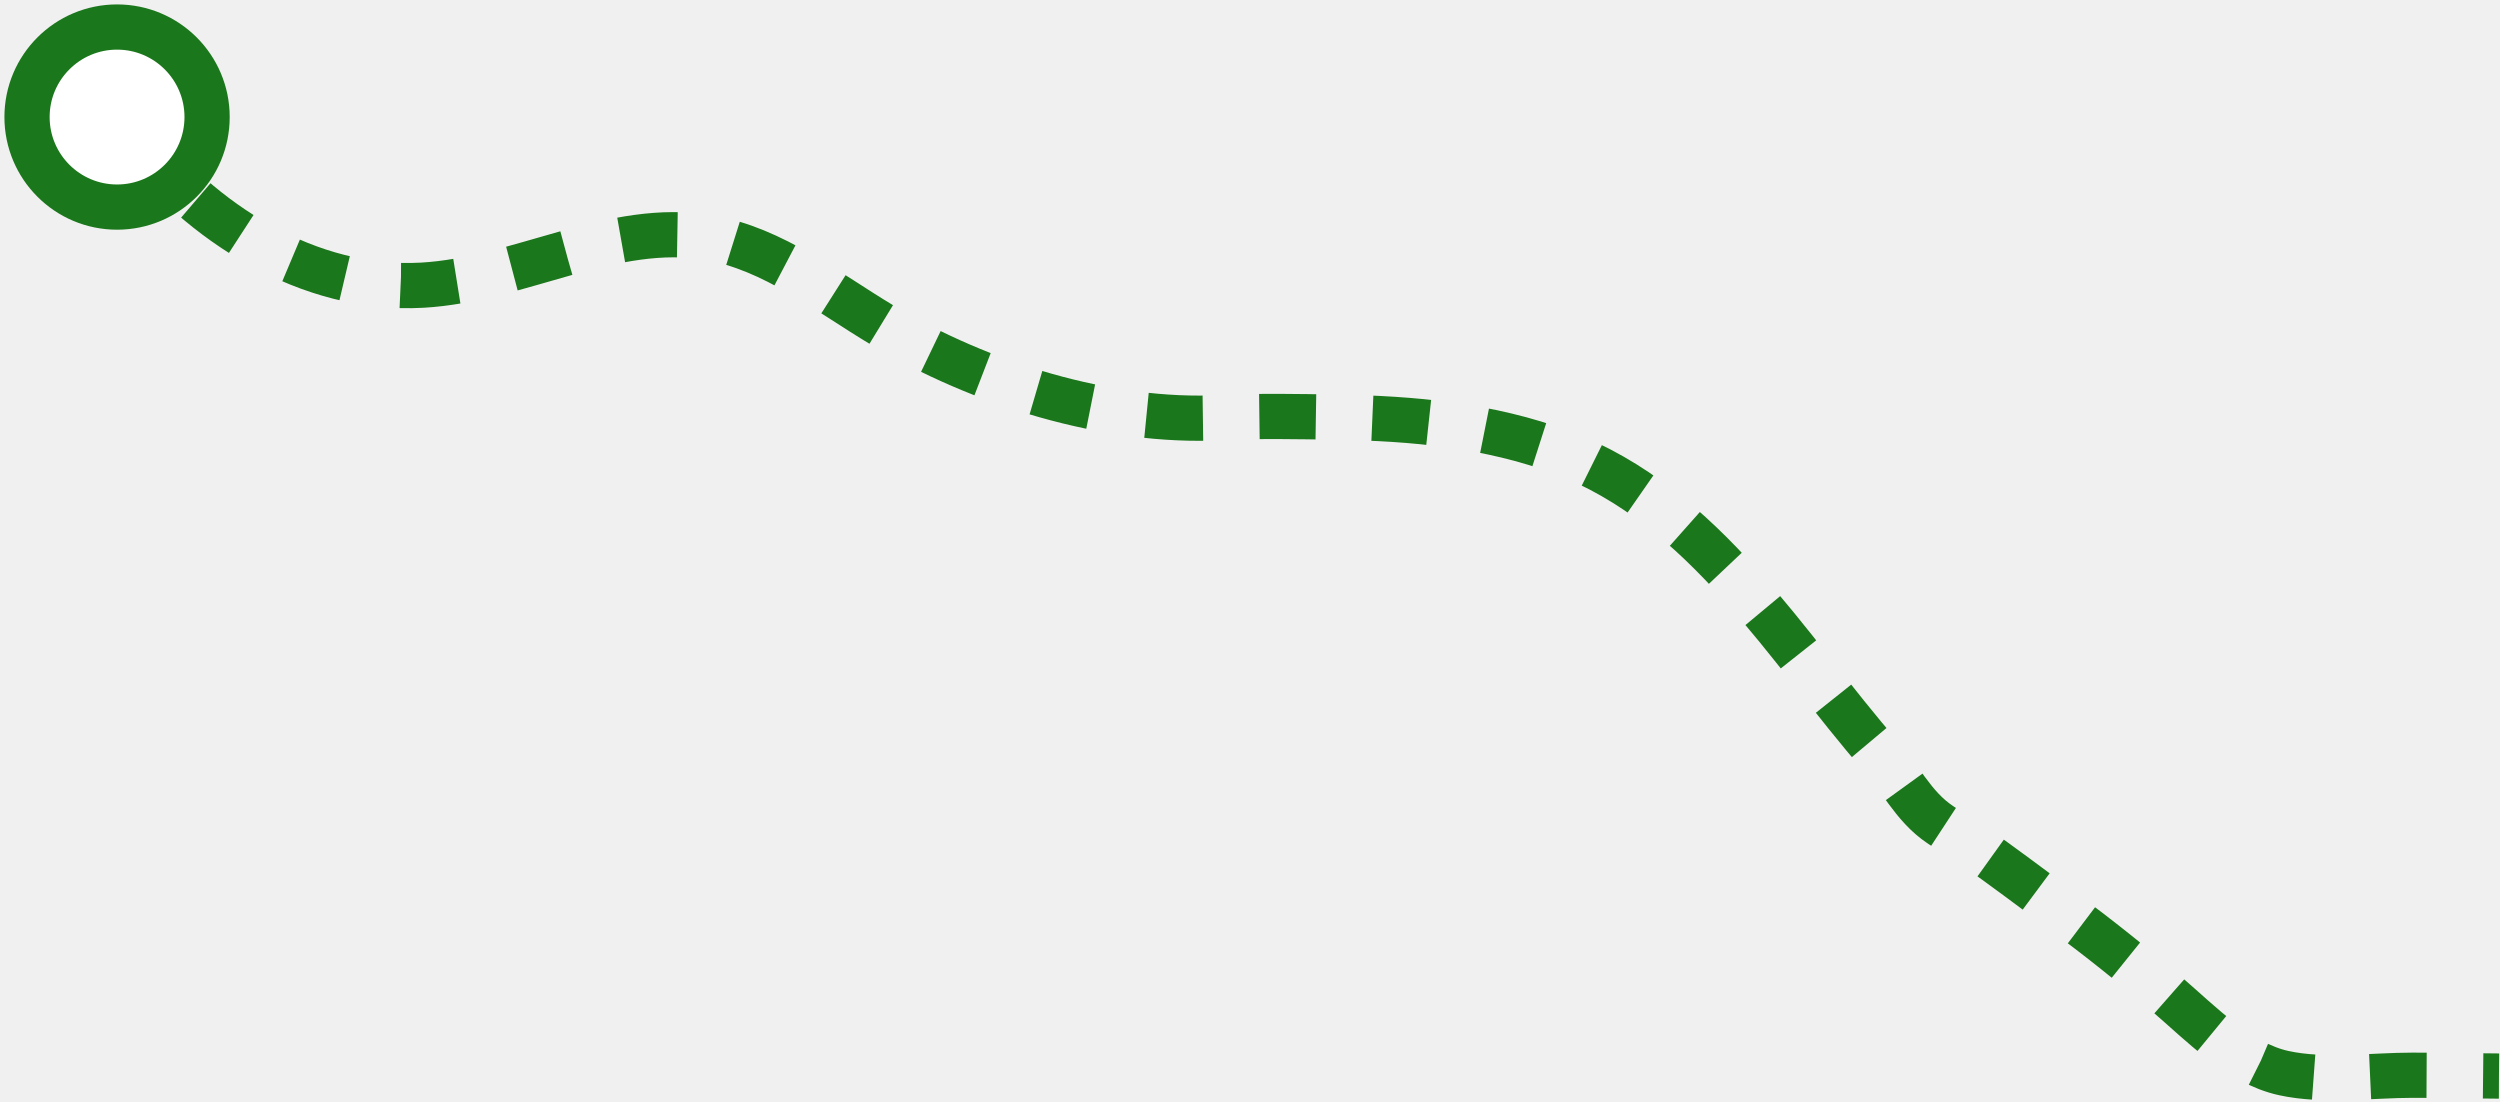
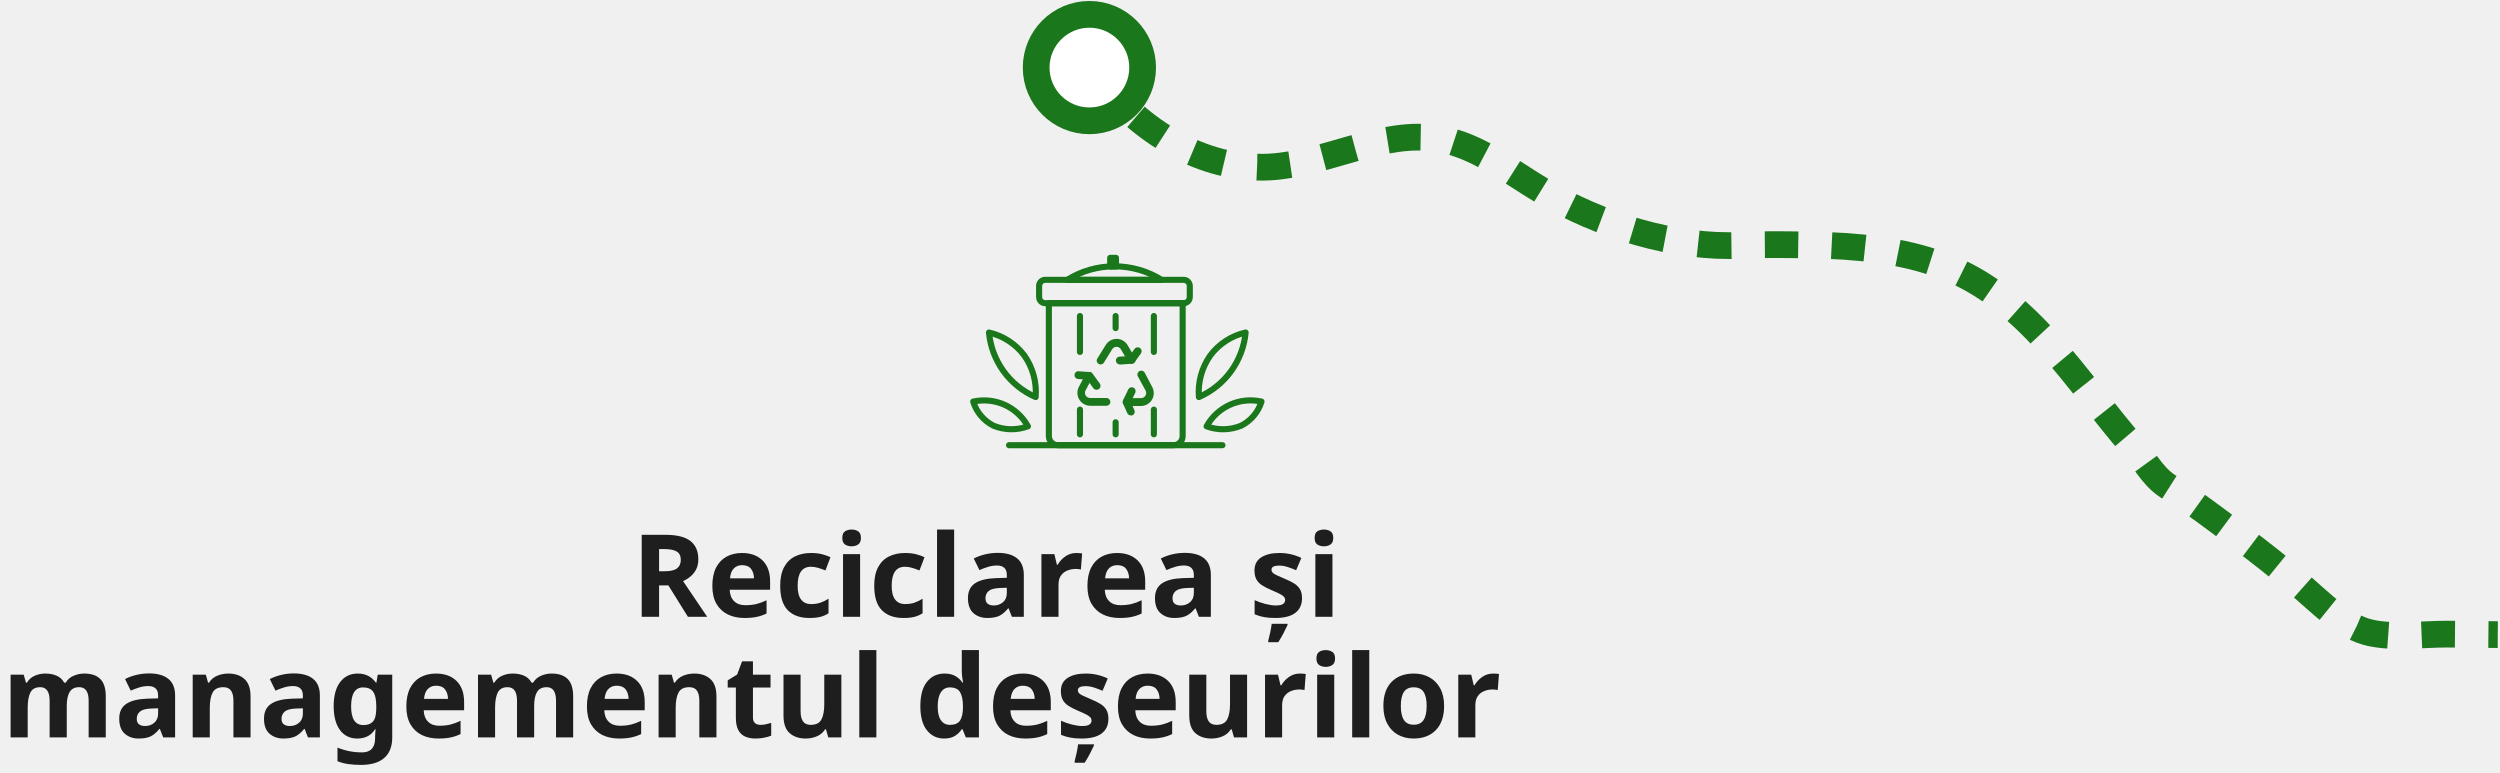
- <svg xmlns="http://www.w3.org/2000/svg" width="515" height="227" viewBox="0 0 515 227" fill="none">
-   <path d="M24.71 24.115C25.53 25.257 26.349 26.375 27.218 27.492C41.469 46.038 63.615 60.041 86.954 58.75C107.039 57.633 126.281 45.517 146.118 48.968C159.376 51.277 170.325 60.14 181.87 67.043C201.881 79.01 228.05 87.228 251.561 86.036C259.407 85.638 267.402 85.812 275.247 85.936C290.938 86.185 306.828 87.6 321.65 93.161C351.294 104.284 367.904 133.357 387.642 156C388.958 157.515 390.15 159.153 391.317 160.792C393.253 163.498 395.19 166.204 397.698 168.364C400.28 170.599 403.532 172.089 406.238 174C412.445 178.395 418.553 182.963 424.76 187.581C432.382 193.242 439.309 198.754 446.484 204.911C453.361 210.82 461.232 219.038 470.418 221.049C478.76 222.886 488.493 221.496 497.008 221.496C502.917 221.496 508.851 221.645 514.785 221.67" stroke="#1B771B" stroke-width="9.315" stroke-miterlimit="10" stroke-linejoin="round" stroke-dasharray="11.64 11.64" />
-   <path d="M24.115 42.661C34.358 42.661 42.661 34.358 42.661 24.115C42.661 13.872 34.358 5.568 24.115 5.568C13.872 5.568 5.568 13.872 5.568 24.115C5.568 34.358 13.872 42.661 24.115 42.661Z" fill="white" stroke="#1B771B" stroke-width="9.315" stroke-miterlimit="10" stroke-linecap="round" stroke-linejoin="round" />
+ <svg xmlns="http://www.w3.org/2000/svg" width="871" height="269" viewBox="0 0 871 269" fill="none">
+   <path d="M380.143 23.547C380.962 24.689 381.781 25.806 382.65 26.924C396.901 45.47 419.048 59.473 442.386 58.182C462.471 57.064 481.713 44.949 501.55 48.4C514.808 50.709 525.757 59.572 537.302 66.474C557.313 78.441 583.482 86.659 606.994 85.467C614.839 85.07 622.834 85.244 630.679 85.368C646.37 85.616 662.26 87.031 677.082 92.593C706.727 103.716 723.336 132.789 743.074 155.432C744.39 156.946 745.582 158.585 746.749 160.224C748.685 162.93 750.622 165.636 753.13 167.796C755.712 170.031 758.964 171.52 761.67 173.432C767.877 177.827 773.985 182.395 780.192 187.013C787.814 192.674 794.741 198.185 801.916 204.343C808.793 210.252 816.664 218.47 825.85 220.481C834.192 222.318 843.925 220.927 852.441 220.927C858.35 220.927 864.283 221.076 870.217 221.101" stroke="#1B771B" stroke-width="9.315" stroke-miterlimit="10" stroke-linejoin="round" stroke-dasharray="11.64 11.64" />
+   <path d="M379.546 42.093C389.789 42.093 398.093 33.789 398.093 23.546C398.093 13.303 389.789 5 379.546 5C369.303 5 361 13.303 361 23.546C361 33.789 369.303 42.093 379.546 42.093Z" fill="white" stroke="#1B771B" stroke-width="9.315" stroke-miterlimit="10" stroke-linecap="round" stroke-linejoin="round" />
+   <path d="M365.423 105.629V151.91C365.421 152.329 365.502 152.744 365.66 153.132C365.819 153.52 366.053 153.873 366.349 154.17C366.645 154.467 366.996 154.703 367.383 154.864C367.77 155.025 368.185 155.108 368.604 155.108H408.853C409.273 155.108 409.688 155.025 410.075 154.864C410.462 154.703 410.814 154.467 411.109 154.17C411.405 153.873 411.639 153.52 411.798 153.132C411.957 152.744 412.037 152.329 412.035 151.91V105.629H365.423Z" stroke="#1B771B" stroke-width="2.128" stroke-linecap="round" stroke-linejoin="round" />
+   <path d="M360.816 138.338C356.345 136.384 352.478 133.268 349.62 129.314C346.761 125.359 345.014 120.711 344.561 115.852C349.489 116.983 353.857 119.825 356.889 123.872C359.844 128.089 361.233 133.206 360.816 138.338Z" stroke="#1B771B" stroke-width="2.128" stroke-linecap="round" stroke-linejoin="round" />
+   <path d="M358.132 148.53C356.305 145.229 353.464 142.603 350.029 141.04C346.588 139.498 342.742 139.103 339.06 139.914C339.614 141.717 340.527 143.391 341.742 144.834C342.958 146.278 344.452 147.461 346.135 148.315C349.967 149.883 354.246 149.96 358.132 148.53Z" stroke="#1B771B" stroke-width="2.128" stroke-linecap="round" stroke-linejoin="round" />
+   <path d="M417.702 138.338C422.174 136.382 426.04 133.266 428.902 129.312C431.763 125.358 433.514 120.711 433.974 115.852C429.042 116.975 424.671 119.818 421.646 123.872C418.686 128.088 417.291 133.204 417.702 138.338Z" stroke="#1B771B" stroke-width="2.128" stroke-linecap="round" stroke-linejoin="round" />
+   <path d="M420.387 148.529C422.209 145.214 425.06 142.581 428.509 141.026C431.957 139.472 435.818 139.081 439.509 139.912C438.951 141.717 438.036 143.391 436.818 144.834C435.599 146.278 434.102 147.461 432.417 148.313C428.575 149.89 424.282 149.967 420.387 148.529Z" stroke="#1B771B" stroke-width="2.128" stroke-linecap="round" stroke-linejoin="round" />
+   <path d="M414.521 99.68V103.491C414.525 103.904 414.407 104.309 414.183 104.656C413.959 105.004 413.639 105.278 413.262 105.446C412.985 105.567 412.686 105.629 412.383 105.628H364.131C363.84 105.624 363.553 105.562 363.286 105.446C362.908 105.278 362.588 105.004 362.364 104.656C362.14 104.309 362.023 103.904 362.026 103.491V99.68C362.018 99.397 362.065 99.115 362.167 98.851C362.269 98.587 362.422 98.346 362.618 98.143C362.814 97.939 363.049 97.776 363.309 97.665C363.569 97.553 363.848 97.494 364.131 97.492H412.383C412.668 97.492 412.95 97.549 413.213 97.659C413.476 97.77 413.714 97.932 413.913 98.136C414.112 98.34 414.268 98.581 414.373 98.846C414.477 99.111 414.528 99.395 414.521 99.68Z" stroke="#1B771B" stroke-width="2.128" stroke-linecap="round" stroke-linejoin="round" />
+   <path d="M404.711 97.493H371.819C376.753 94.415 382.451 92.784 388.265 92.784C394.08 92.784 399.778 94.415 404.711 97.493Z" stroke="#1B771B" stroke-width="2.128" stroke-linecap="round" stroke-linejoin="round" />
+   <path d="M388.804 89.838H386.799V92.854H388.804V89.838Z" stroke="#1B771B" stroke-width="2.128" stroke-linecap="round" stroke-linejoin="round" />
+   <path d="M393.99 144.735C393.725 144.739 393.466 144.664 393.244 144.519C393.023 144.374 392.85 144.167 392.747 143.923L391.256 140.609C391.169 140.402 391.135 140.177 391.155 139.953C391.176 139.73 391.25 139.515 391.373 139.327C391.495 139.139 391.662 138.984 391.858 138.875C392.054 138.767 392.274 138.707 392.499 138.703H397.47C397.783 138.716 398.095 138.645 398.373 138.5C398.651 138.354 398.885 138.137 399.053 137.872C399.221 137.607 399.316 137.302 399.329 136.988C399.342 136.675 399.272 136.363 399.127 136.085L396.426 131.131C396.342 130.973 396.29 130.8 396.273 130.622C396.256 130.444 396.274 130.265 396.327 130.094C396.379 129.923 396.464 129.765 396.578 129.627C396.692 129.489 396.831 129.375 396.989 129.291C397.147 129.207 397.32 129.156 397.497 129.139C397.675 129.122 397.855 129.14 398.026 129.192C398.196 129.244 398.355 129.33 398.493 129.443C398.631 129.557 398.745 129.697 398.828 129.855L401.43 134.826C401.801 135.512 401.988 136.283 401.97 137.063C401.953 137.843 401.733 138.605 401.332 139.274C400.93 139.943 400.361 140.496 399.681 140.878C399.001 141.26 398.233 141.459 397.453 141.454H394.586L395.233 142.912C395.373 143.242 395.379 143.614 395.249 143.948C395.119 144.283 394.863 144.553 394.537 144.702C394.359 144.752 394.173 144.763 393.99 144.735Z" fill="#1B771B" />
+   <path d="M392.499 141.372C392.293 141.368 392.09 141.323 391.902 141.24C391.582 141.076 391.339 140.794 391.224 140.453C391.109 140.112 391.133 139.741 391.289 139.417L393.112 135.606C393.283 135.305 393.562 135.081 393.893 134.979C394.223 134.877 394.58 134.905 394.891 135.058C395.201 135.21 395.442 135.474 395.564 135.798C395.686 136.122 395.68 136.479 395.548 136.799L393.725 140.577C393.614 140.81 393.441 141.008 393.225 141.148C393.008 141.289 392.757 141.366 392.499 141.372Z" fill="#1B771B" />
+   <path d="M383.452 126.973C383.209 126.976 382.97 126.913 382.76 126.791C382.55 126.669 382.377 126.492 382.26 126.28C382.143 126.067 382.085 125.827 382.094 125.584C382.102 125.341 382.176 125.105 382.308 124.902L385.241 120.179C385.64 119.528 386.201 118.99 386.868 118.618C387.536 118.247 388.288 118.054 389.052 118.058C389.83 118.066 390.592 118.277 391.263 118.669C391.934 119.061 392.491 119.622 392.88 120.295L394.355 122.814L395.283 121.538C395.502 121.248 395.828 121.057 396.189 121.007C396.549 120.957 396.915 121.053 397.205 121.273C397.495 121.493 397.686 121.818 397.735 122.179C397.785 122.54 397.689 122.905 397.47 123.195L395.316 126.161C395.19 126.35 395.016 126.501 394.812 126.6C394.608 126.699 394.382 126.742 394.156 126.724C393.929 126.71 393.71 126.641 393.516 126.522C393.323 126.404 393.161 126.24 393.046 126.045L390.527 121.72C390.377 121.451 390.159 121.226 389.894 121.069C389.629 120.912 389.327 120.828 389.019 120.825C388.711 120.82 388.407 120.895 388.136 121.044C387.866 121.192 387.639 121.408 387.478 121.671L384.545 126.409C384.419 126.582 384.255 126.722 384.065 126.82C383.875 126.918 383.665 126.971 383.452 126.973Z" fill="#1B771B" />
+   <path d="M390.031 126.956C389.696 126.931 389.383 126.783 389.151 126.54C388.919 126.298 388.785 125.978 388.775 125.643C388.765 125.307 388.879 124.98 389.095 124.724C389.312 124.468 389.615 124.301 389.948 124.255L394.19 124.006C394.368 123.993 394.548 124.016 394.717 124.072C394.887 124.128 395.044 124.217 395.18 124.334C395.315 124.451 395.426 124.593 395.506 124.753C395.587 124.913 395.635 125.087 395.648 125.266C395.661 125.444 395.639 125.624 395.582 125.793C395.526 125.963 395.437 126.12 395.32 126.256C395.203 126.391 395.061 126.502 394.901 126.582C394.741 126.663 394.567 126.711 394.389 126.724L390.13 127.022L390.031 126.956Z" fill="#1B771B" />
+   <path d="M385.487 141.373H379.853C379.077 141.37 378.313 141.166 377.639 140.782C376.964 140.397 376.399 139.845 376.001 139.178C375.602 138.511 375.383 137.752 375.364 136.975C375.345 136.199 375.528 135.43 375.893 134.745L377.268 132.16L375.611 132.044C375.433 132.031 375.26 131.983 375.1 131.903C374.941 131.823 374.8 131.711 374.684 131.576C374.568 131.44 374.481 131.282 374.427 131.112C374.373 130.942 374.353 130.763 374.369 130.586C374.379 130.408 374.425 130.235 374.504 130.076C374.582 129.917 374.692 129.775 374.826 129.659C374.961 129.543 375.117 129.455 375.286 129.401C375.455 129.347 375.633 129.327 375.81 129.343L379.472 129.608C379.698 129.622 379.917 129.692 380.109 129.814C380.3 129.935 380.458 130.103 380.567 130.301C380.676 130.499 380.733 130.722 380.733 130.949C380.733 131.175 380.675 131.398 380.566 131.596L378.213 136.021C378.064 136.298 377.991 136.61 378.001 136.924C378.011 137.239 378.104 137.546 378.271 137.813C378.437 138.08 378.671 138.299 378.949 138.447C379.227 138.594 379.539 138.667 379.853 138.655H385.487C385.846 138.66 386.189 138.804 386.443 139.058C386.697 139.312 386.842 139.655 386.846 140.014C386.846 140.374 386.703 140.72 386.448 140.975C386.193 141.23 385.848 141.373 385.487 141.373Z" fill="#1B771B" />
+   <path d="M382.009 135.789C381.793 135.79 381.579 135.74 381.386 135.642C381.193 135.544 381.025 135.401 380.899 135.226L378.413 131.763C378.194 131.473 378.098 131.107 378.148 130.747C378.198 130.386 378.388 130.06 378.678 129.84C378.968 129.621 379.334 129.525 379.695 129.575C380.055 129.625 380.381 129.816 380.601 130.106L383.169 133.635C383.315 133.837 383.403 134.076 383.422 134.325C383.441 134.573 383.392 134.823 383.279 135.045C383.166 135.268 382.994 135.455 382.782 135.586C382.569 135.717 382.325 135.788 382.075 135.789H382.009Z" fill="#1B771B" />
+   <path d="M351.553 155.108H425.903" stroke="#1B771B" stroke-width="2.128" stroke-linecap="round" stroke-linejoin="round" />
+   <path d="M376.259 110.102V122.612" stroke="#1B771B" stroke-width="2.128" stroke-linecap="round" stroke-linejoin="round" />
+   <path d="M402.01 110.102V122.612" stroke="#1B771B" stroke-width="2.128" stroke-linecap="round" stroke-linejoin="round" />
+   <path d="M388.686 110.102V114.311" stroke="#1B771B" stroke-width="2.128" stroke-linecap="round" stroke-linejoin="round" />
+   <path d="M376.259 151.315V142.715" stroke="#1B771B" stroke-width="2.128" stroke-linecap="round" stroke-linejoin="round" />
+   <path d="M402.01 151.315V142.715" stroke="#1B771B" stroke-width="2.128" stroke-linecap="round" stroke-linejoin="round" />
+   <path d="M388.686 151.313V147.121" stroke="#1B771B" stroke-width="2.128" stroke-linecap="round" stroke-linejoin="round" />
+   <text fill="#1E1E1E" xml:space="preserve" style="white-space: pre" font-family="Titillium Web" font-size="40" font-weight="600" letter-spacing="0px">
+     <tspan x="219.984" y="214.9">Reciclarea și  + </tspan>
+     <tspan x="0.57" y="256.9">managementul deșeurilor</tspan>
+   </text>
</svg>
